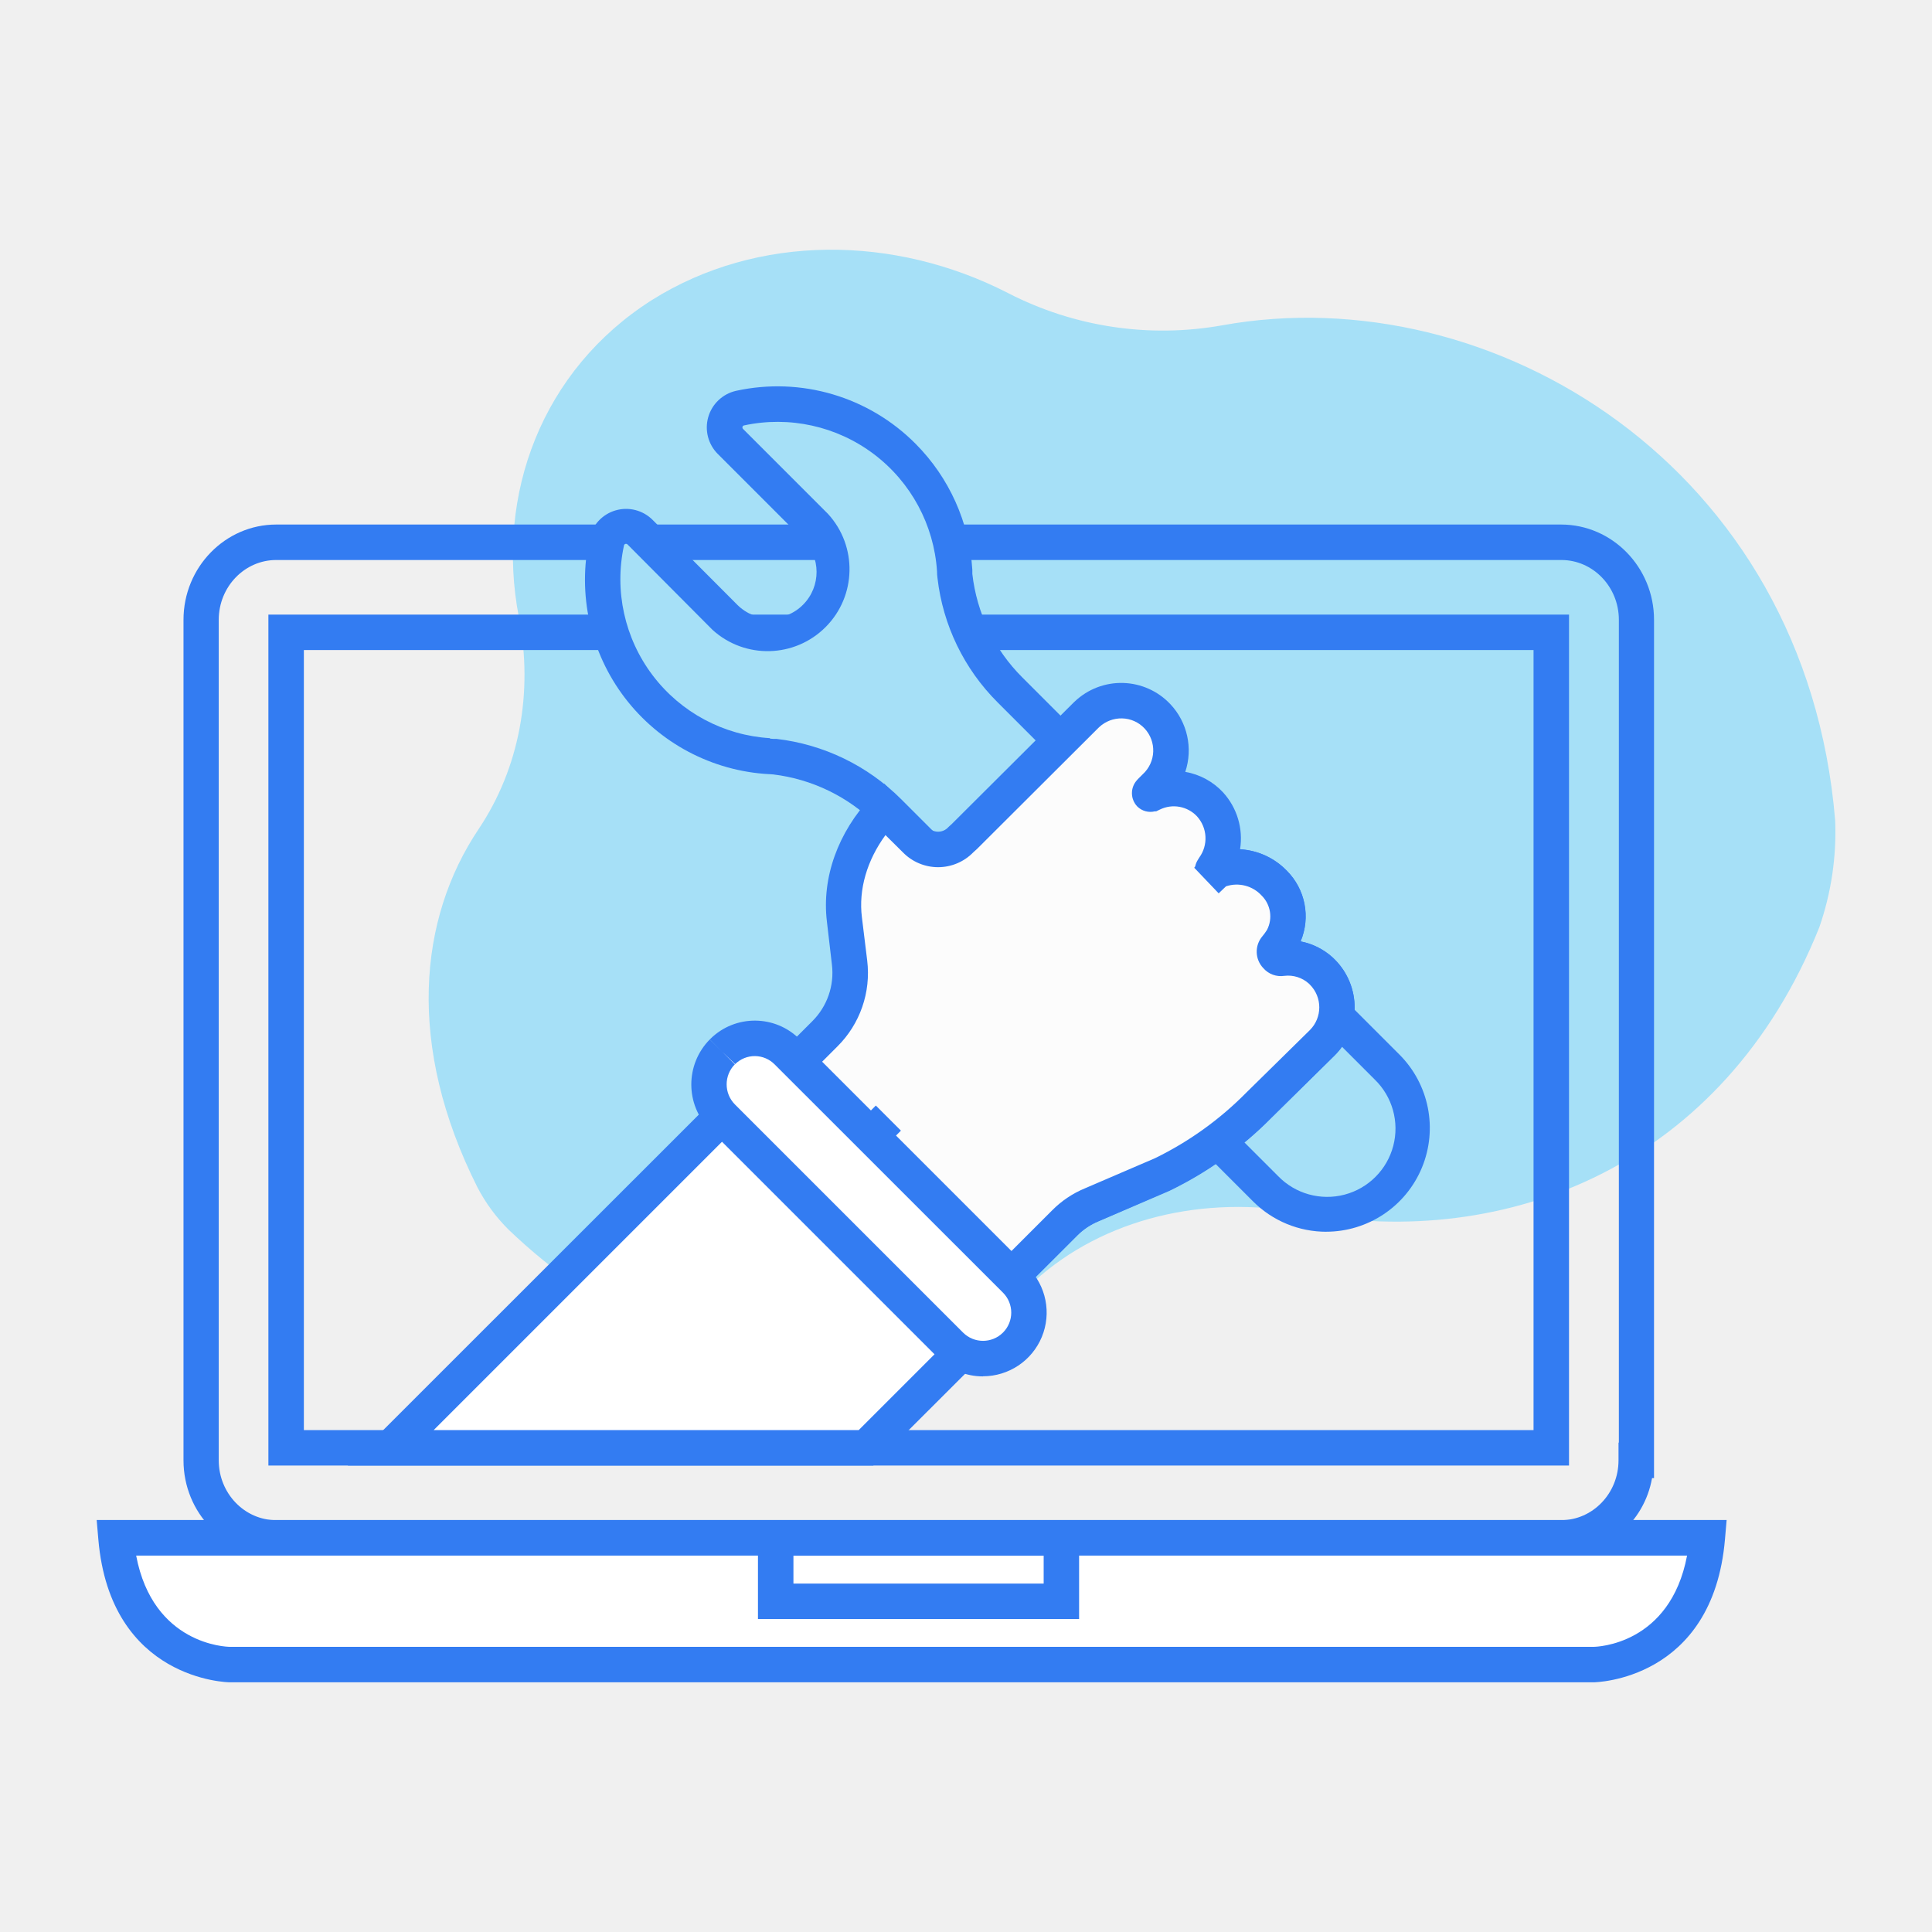
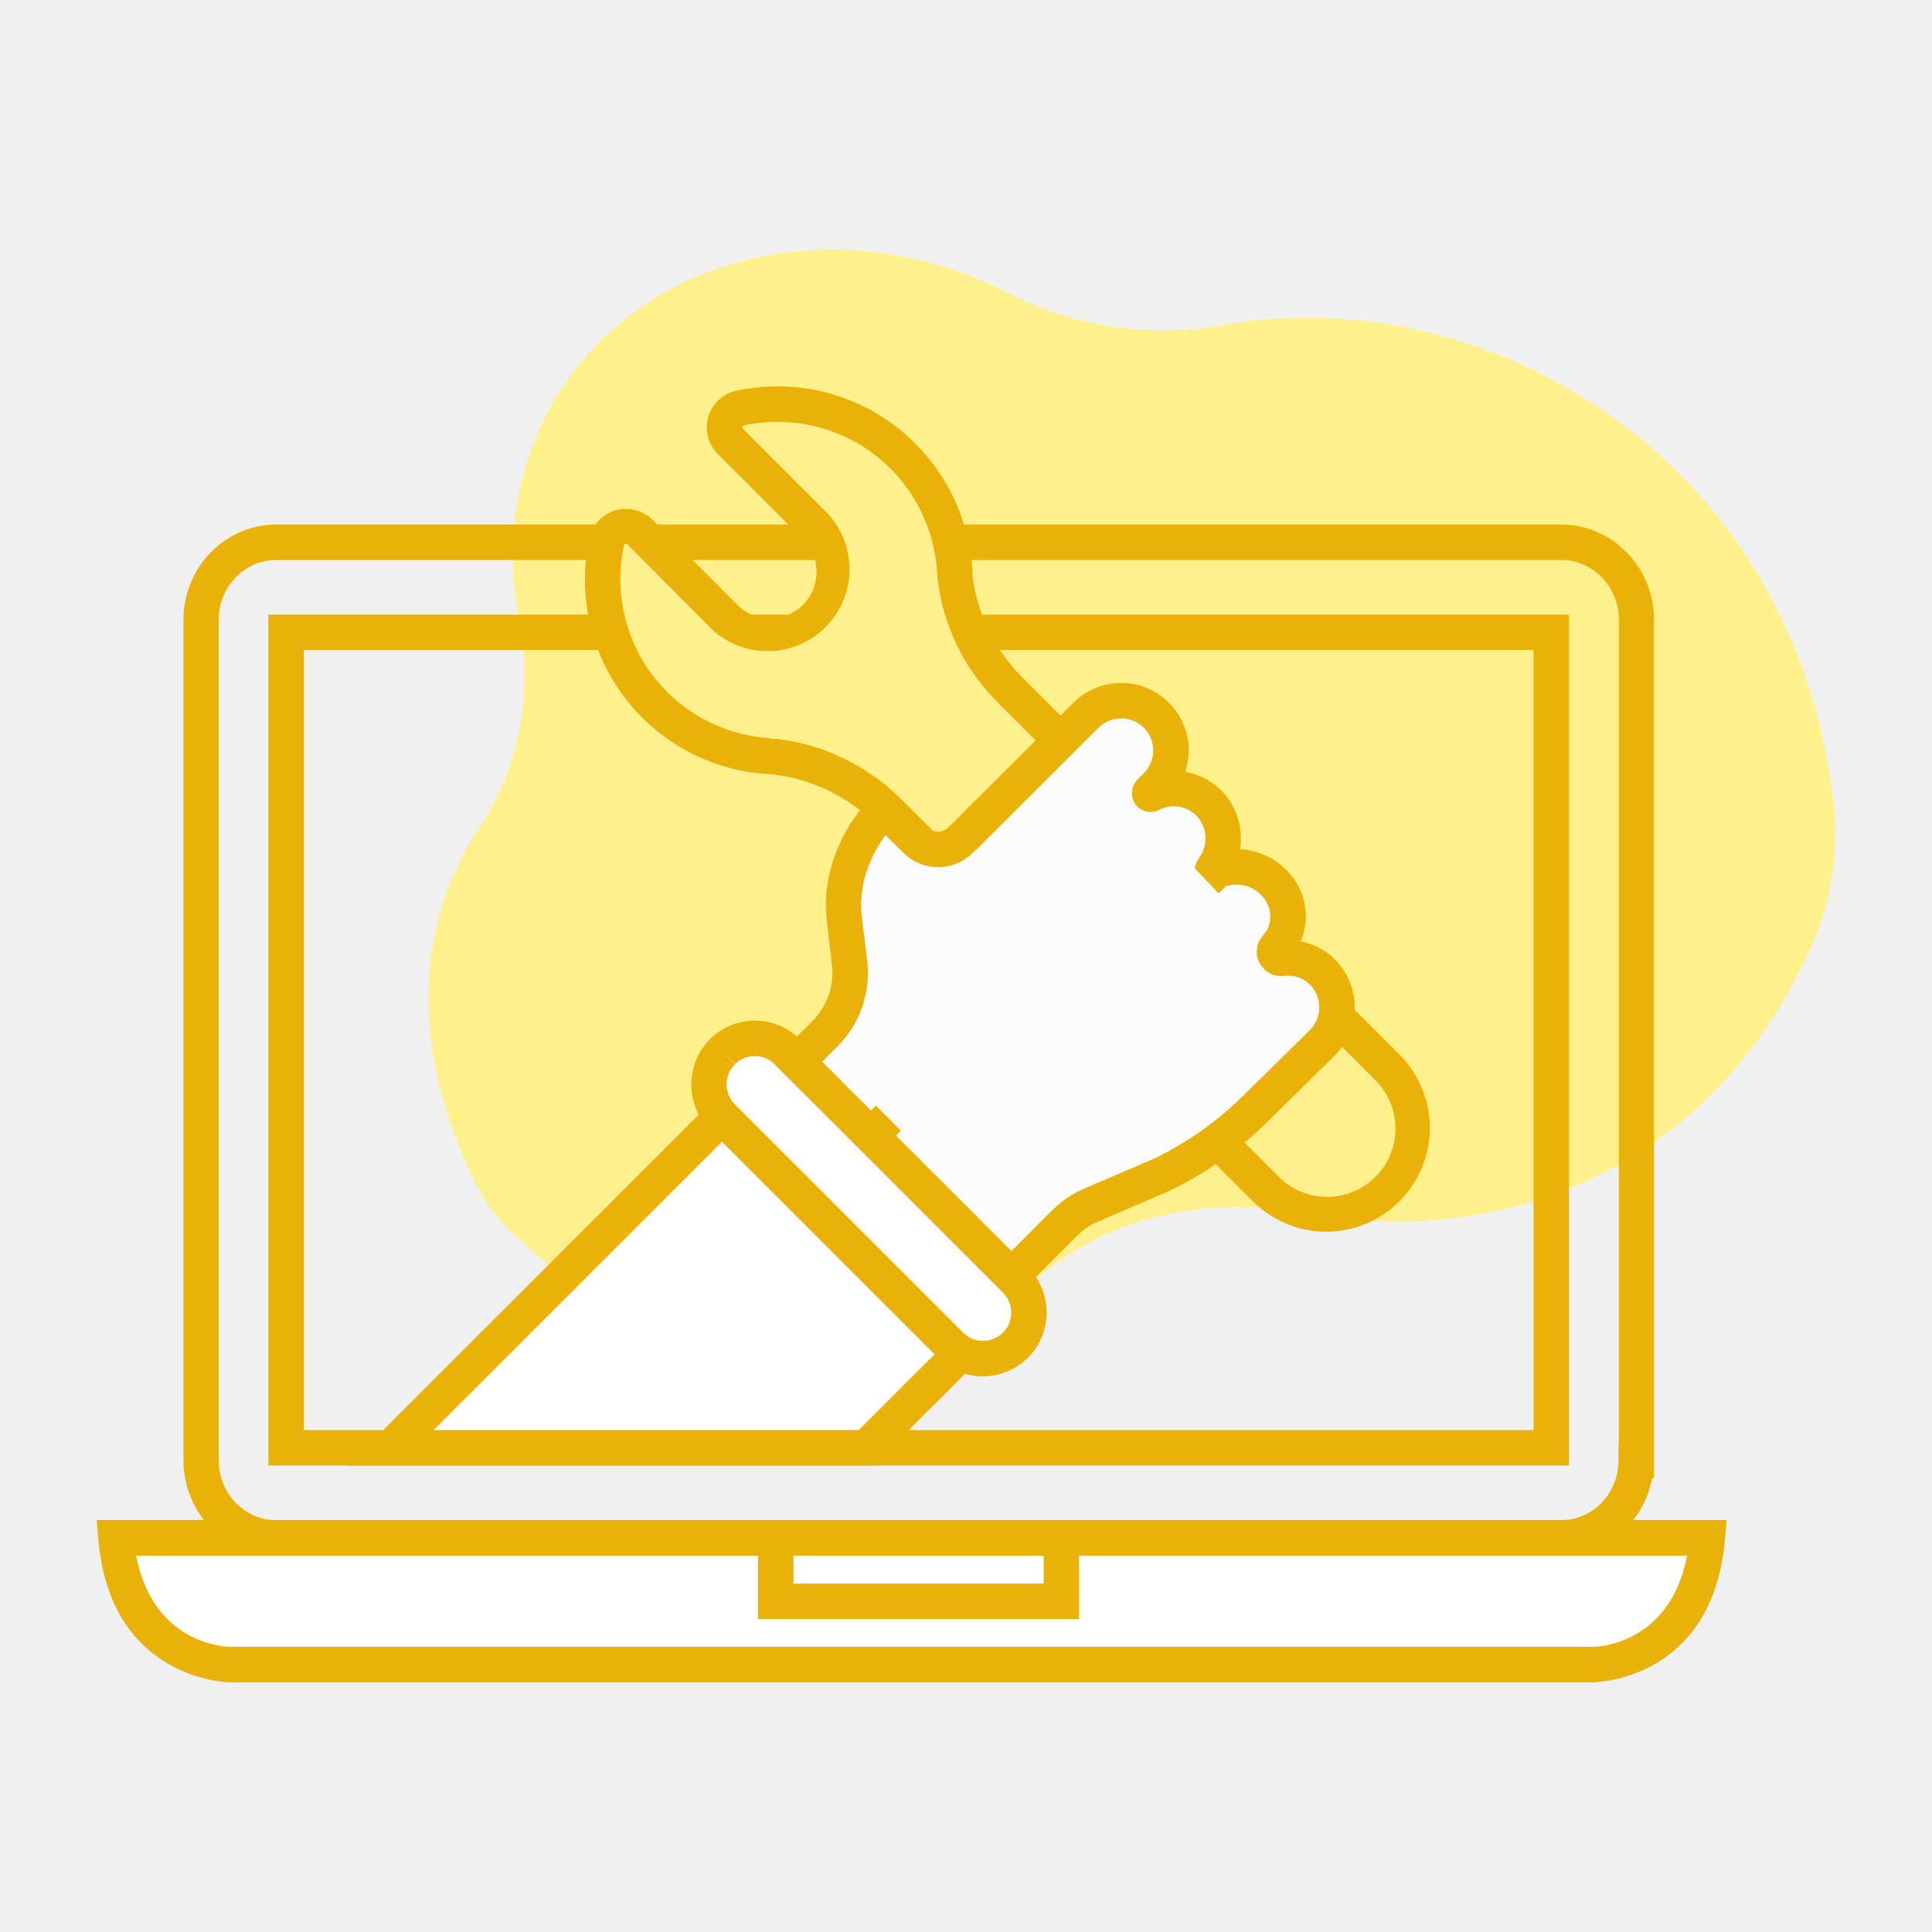
<svg xmlns="http://www.w3.org/2000/svg" id="Layer_1" data-name="Layer 1" viewBox="0 0 500 500">
  <defs>
-     <style>.cls-1{fill:#a6e0f7;}.cls-2{fill:#337cf2;}.cls-3{fill:#fff;}.cls-4{fill:#fcfcfc;}</style>
+     <style>.cls-1{fill:#fef08a;}.cls-2{fill:#eab208;}.cls-3{fill:#fff;}.cls-4{fill:#fcfcfc;}</style>
  </defs>
  <path class="cls-1" d="M316.38,84.18a87.45,87.45,0,0,1-55.51-8.34c-29.36-15.08-64.77-15.42-92.19,1.83-28.33,18-40.55,50.26-34.38,82.13,3.76,19.42.11,39-10.4,54.72-15.65,23.3-18.73,56.2-.34,92.76a44,44,0,0,0,8.11,11c47.18,45.12,104,42.26,136.05,13.25,17.94-16.22,43.87-22.39,69.68-17.59C390,323.73,446.16,301.57,470.83,240a75.13,75.13,0,0,0,4.11-27.65C467.4,120.62,386,71.61,316.38,84.18Z" />
  <path class="cls-2" d="M404,402.59H71.49c-13.26,0-24-11.06-24-24.65V160.4c0-13.59,10.79-24.65,24-24.65H404c13.26,0,24.06,11.06,24.06,24.65V382.53h-.51A24.25,24.25,0,0,1,404,402.59ZM71.49,144.93c-8.2,0-14.88,6.94-14.88,15.47V377.94c0,8.53,6.68,15.48,14.88,15.48H404c8.2,0,14.87-6.95,14.87-15.48v-4.59h.09V160.4c0-8.53-6.68-15.47-14.88-15.47Z" />
  <path class="cls-2" d="M406.06,379.28H69.46V159.06h336.6ZM78.64,370.11H396.88V168.23H78.64Z" />
  <path class="cls-3" d="M59.45,430.79h353s26.64,0,29.45-32.79H30C32.82,430.79,59.45,430.79,59.45,430.79Z" />
  <path class="cls-2" d="M412.4,435.38H59.45c-.31,0-30.88-.43-34-37l-.43-5H446.85l-.43,5C443.28,435,412.71,435.38,412.4,435.38ZM59.47,426.2H412.4c.83,0,19.83-.51,24.21-23.61H35.24C39.61,425.64,58.55,426.19,59.47,426.2Z" />
  <rect class="cls-3" x="200.75" y="398" width="73.94" height="16.39" />
  <path class="cls-2" d="M279.27,419H196.16V393.42h83.11Zm-73.93-9.17H270.1v-7.22H205.34Z" />
  <path class="cls-1" d="M233.79,118.14a45.91,45.91,0,0,0-42.26-12.46,5.13,5.13,0,0,0-2.48,8.62l22,22A16.6,16.6,0,0,1,187.6,159.8l-21.94-22a5.12,5.12,0,0,0-8.62,2.47,45.8,45.8,0,0,0,42.09,55.5c.34,0,.77.08,1.28.08A49.84,49.84,0,0,1,230,210.09l97.58,97.59A22.28,22.28,0,0,0,359,276.17l-97.59-97.58a49.32,49.32,0,0,1-14.25-29.54,7,7,0,0,1-.09-1.28,46.16,46.16,0,0,0-13.32-29.63Z" />
  <path class="cls-2" d="M343.29,318.78a26.79,26.79,0,0,1-19-7.86L226.7,213.33a45.38,45.38,0,0,0-26.6-12.91l-.92-.07-.17,0a50.38,50.38,0,0,1-46.46-61.05,9.71,9.71,0,0,1,16.36-4.74l21.94,22a12,12,0,0,0,16.92-17.07l-22-22a9.71,9.71,0,0,1,4.7-16.34A50.34,50.34,0,0,1,237,114.9h0a50.78,50.78,0,0,1,14.64,32.57v.38a1.94,1.94,0,0,0,0,.48l0,.2a44.9,44.9,0,0,0,12.94,26.79l97.59,97.6a26.86,26.86,0,0,1-19,45.85Zm-144-127.62.8.06a2.72,2.72,0,0,0,.31,0l.52,0a54.58,54.58,0,0,1,32.26,15.57l97.59,97.58a17.68,17.68,0,1,0,25-25l-97.58-97.59a54.11,54.11,0,0,1-15.57-32.19,12.76,12.76,0,0,1-.12-1.75,41.35,41.35,0,0,0-50-37.73.52.52,0,0,0-.35.63.51.51,0,0,0,.14.26l22,22a21.2,21.2,0,0,1-29.9,30l-22-22.11a.52.52,0,0,0-.38-.15h0a.55.55,0,0,0-.38.15.51.51,0,0,0-.14.26,41.22,41.22,0,0,0,37.79,49.89Z" />
  <path class="cls-4" d="M341.79,251.16A12.58,12.58,0,0,0,331.72,248a1.43,1.43,0,0,1-1.37-.51l-.08-.09a1.57,1.57,0,0,1-.09-2.13,18.61,18.61,0,0,0,1.71-2.4,12.2,12.2,0,0,0-2.14-14.34,13.3,13.3,0,0,0-15-3.07c-.17.08-.6.17-.77,0s0-.6.08-.77a12.86,12.86,0,0,0-15.88-19.3c-.08,0-.42.26-.59.09s.17-.6.17-.6L299,203.6a12.89,12.89,0,1,0-17.7-18.75l-.32.31-31.41,31.33c-.26.26-.52.43-.77.69l-.17.17a8.14,8.14,0,0,1-11.79-.09l-8-7.94c-7.34,7.77-11.61,18-10.33,28.6l1.36,11.19a22.29,22.29,0,0,1-6.4,18.44L179.06,302l55.5,55.49,40.89-40.9a21.58,21.58,0,0,1,7-4.69L300.73,304a91.25,91.25,0,0,0,25-17.92l16.39-16.14a13,13,0,0,0,.15-18.32l-.49-.46Z" />
  <path class="cls-2" d="M234.56,363.94l-62-62,37.65-37.64a17.65,17.65,0,0,0,5.09-14.66L214,238.48c-1.36-11.32,2.85-23.09,11.55-32.31l3.23-3.41L240.09,214a3.55,3.55,0,0,0,5.31.1l.17-.17c.24-.23.47-.43.69-.62l31.5-31.4.41-.39a17.46,17.46,0,0,1,24.71.71,17.49,17.49,0,0,1,3.87,17.53,17.4,17.4,0,0,1,9.8,5.33,17.69,17.69,0,0,1,4.38,14.68A18.51,18.51,0,0,1,333,225.29a16.71,16.71,0,0,1,3.61,18.33,17.22,17.22,0,0,1,8.26,4.13h0l.66.64a17.53,17.53,0,0,1-.19,24.81L329,289.34a95.66,95.66,0,0,1-26.23,18.79l-.19.09-18.27,7.85a17,17,0,0,0-5.56,3.72Zm-49-62,49,49,37.65-37.65a26,26,0,0,1,8.49-5.69l18.11-7.79a86.42,86.42,0,0,0,23.67-17l16.43-16.18a8.37,8.37,0,0,0,.1-11.83l-.3-.29a8,8,0,0,0-6.34-2,6,6,0,0,1-5.45-2,6.16,6.16,0,0,1-.24-8.24,13.52,13.52,0,0,0,1.21-1.68,7.58,7.58,0,0,0-1.39-8.85,8.7,8.7,0,0,0-9.87-2.14,5,5,0,0,1-6.67-7l.39-.64a8.46,8.46,0,0,0-.55-10.67,8.22,8.22,0,0,0-9.64-1.77l-.94.45h-.33a4.83,4.83,0,0,1-4.58-1.27,5,5,0,0,1-.15-6.7l.33-.37,1.28-1.28a8.34,8.34,0,0,0,.44-11.83,8.2,8.2,0,0,0-5.8-2.6,8.39,8.39,0,0,0-5.94,2.26l-.22.21-31.42,31.34c-.24.24-.46.43-.69.62l-.25.23a12.72,12.72,0,0,1-18.23,0l-4.5-4.46c-4.77,6.51-7,14.07-6.1,21.28l1.37,11.18a26.77,26.77,0,0,1-7.72,22.25Zm148.14-53.73h0Zm-20.73-27-.27.12Z" />
  <path class="cls-4" d="M341.79,251.16A12.58,12.58,0,0,0,331.72,248a1.43,1.43,0,0,1-1.37-.51l-.08-.09a1.57,1.57,0,0,1-.09-2.13,18.61,18.61,0,0,0,1.71-2.4,12.2,12.2,0,0,0-2.14-14.34,13.3,13.3,0,0,0-15-3.07l-25.27,24.16a96,96,0,0,1-25,17.93l-18.27,7.85a22.86,22.86,0,0,0-7,4.7l-13.75,13.74s9.57,9.57.94,17.76a11.81,11.81,0,0,1-14.08,2l-10.59,10.76,32.95,32.95,40.9-40.89a21.57,21.57,0,0,1,7-4.7l18.27-7.85a91.49,91.49,0,0,0,25-17.93l16.39-16.14a12.93,12.93,0,0,0,0-18.28l-.44-.41Z" />
  <path class="cls-2" d="M234.65,363.85l-39.42-39.42L211.44,308l3,1.67a7.27,7.27,0,0,0,8.62-1.25,6.17,6.17,0,0,0,2.28-4.42c0-3-2.51-6.19-3.2-6.87l-3.24-3.25,17-17a27.3,27.3,0,0,1,8.43-5.66l18.15-7.81a91,91,0,0,0,23.71-17l25.9-24.76.7-.33a17.92,17.92,0,0,1,20.18,4,16.71,16.71,0,0,1,3.61,18.33,17.22,17.22,0,0,1,8.26,4.13h0l.59.57a17.5,17.5,0,0,1,0,24.77L329,289.26A95.22,95.22,0,0,1,302.82,308l-.2.09L284.35,316a16.87,16.87,0,0,0-5.56,3.72Zm-26.5-39.47,26.5,26.5,37.65-37.65a25.78,25.78,0,0,1,8.48-5.69l18.12-7.79a86.4,86.4,0,0,0,23.66-17L339,266.58a8.33,8.33,0,0,0,0-11.76l-.27-.27a8.05,8.05,0,0,0-6.34-2,6,6,0,0,1-5.45-2,6.16,6.16,0,0,1-.24-8.24,14.2,14.2,0,0,0,1.21-1.67,7.6,7.6,0,0,0-1.39-8.86,8.77,8.77,0,0,0-9.23-2.4l-24.64,23.57a100.27,100.27,0,0,1-26.15,18.72l-.23.1L248,279.62a18.41,18.41,0,0,0-5.6,3.75l-10.87,10.87a18.22,18.22,0,0,1,3,9.84,15.1,15.1,0,0,1-5,10.85,16.44,16.44,0,0,1-16.12,4.12Zm125.54-76.16h0Z" />
  <path class="cls-3" d="M224.06,374.7l37-37-61.47-61.47L101.12,374.7Z" />
  <path class="cls-2" d="M226,379.28H90L199.55,269.77l68,68Zm-113.77-9.17h110l32.38-32.38-55-55Z" />
  <path class="cls-3" d="M186.92,272.24a12,12,0,0,0,0,16.82L246,348.14a11.89,11.89,0,1,0,16.82-16.82l-59.08-59.08a11.81,11.81,0,0,0-16.69-.13l-.13.13Z" />
  <path class="cls-2" d="M254.41,356.21a16.37,16.37,0,0,1-11.65-4.82l-59.08-59.08a16.6,16.6,0,0,1,0-23.29l0,0,3.24,3.24L183.7,269l.16-.16A16.38,16.38,0,0,1,207,269l59.05,59.05a16.48,16.48,0,0,1-11.65,28.13Zm-67.49-84,3.26,3.23a7.39,7.39,0,0,0,0,10.37l59.06,59.06a7.3,7.3,0,1,0,10.33-10.33L200.5,275.49a7.23,7.23,0,0,0-10.23-.11Z" />
  <polygon class="cls-4" points="224.23 283.68 298.73 213.74 318.4 234.35 246.67 306.11 224.23 283.68" />
</svg>
